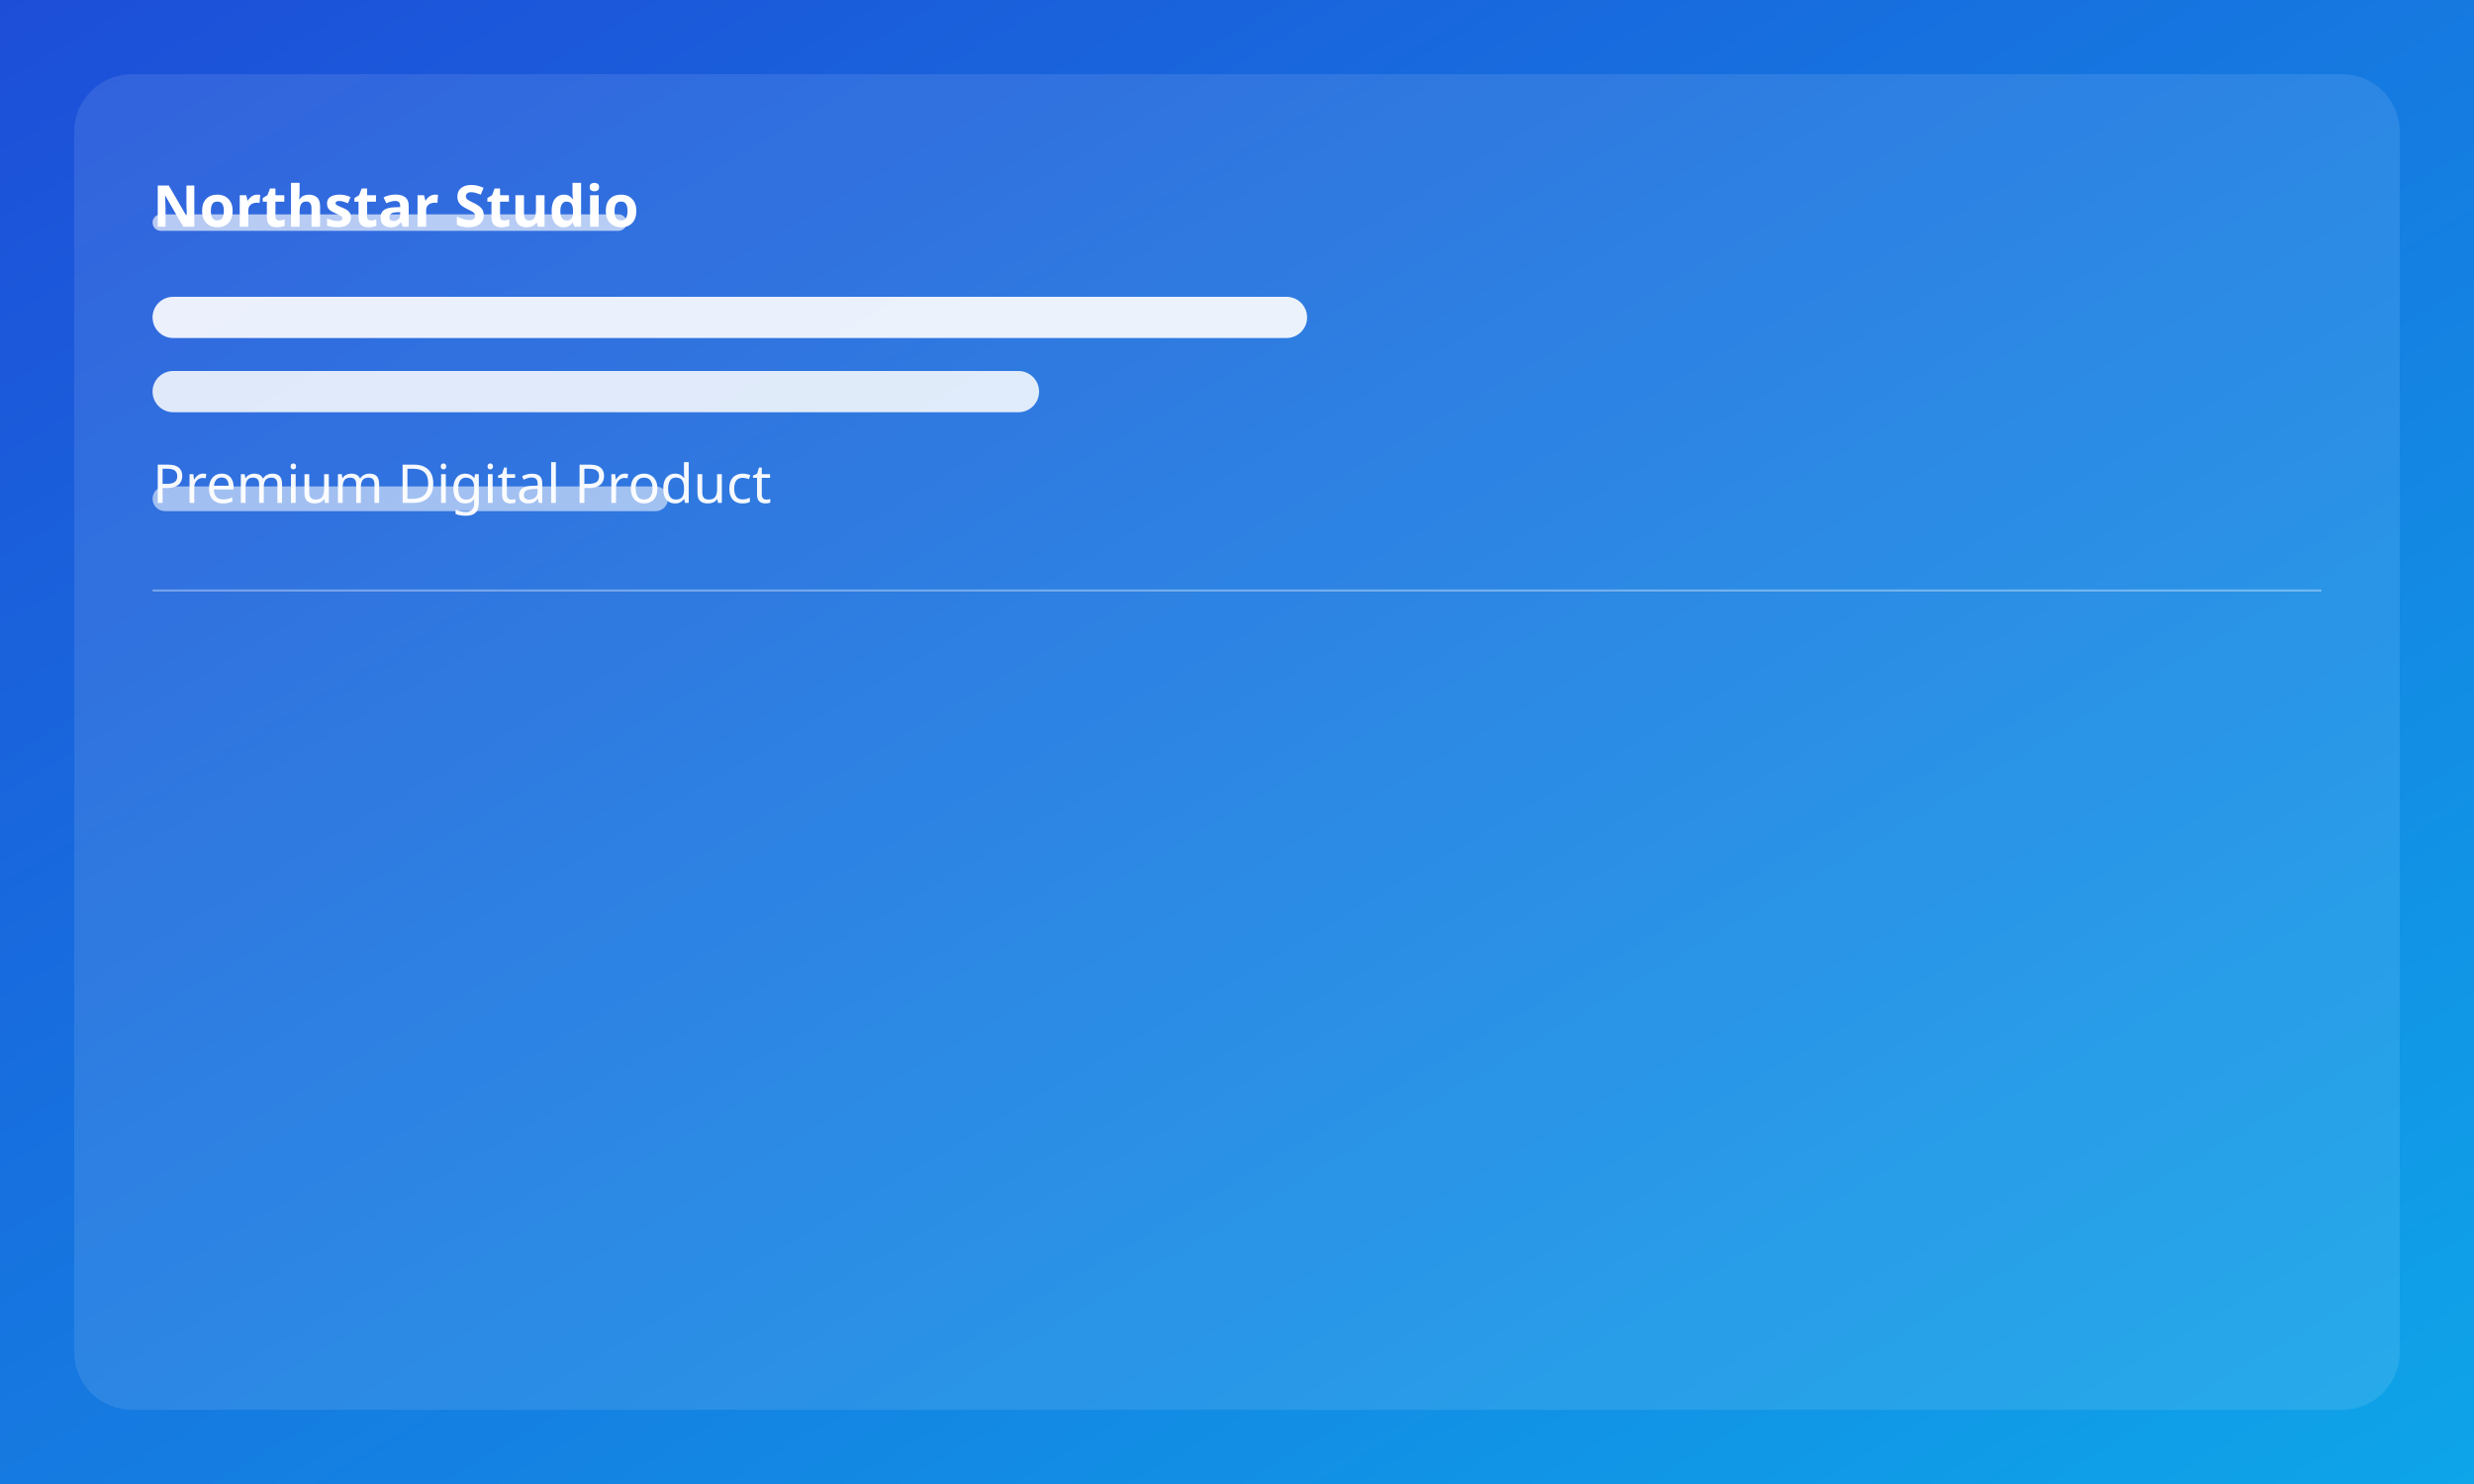
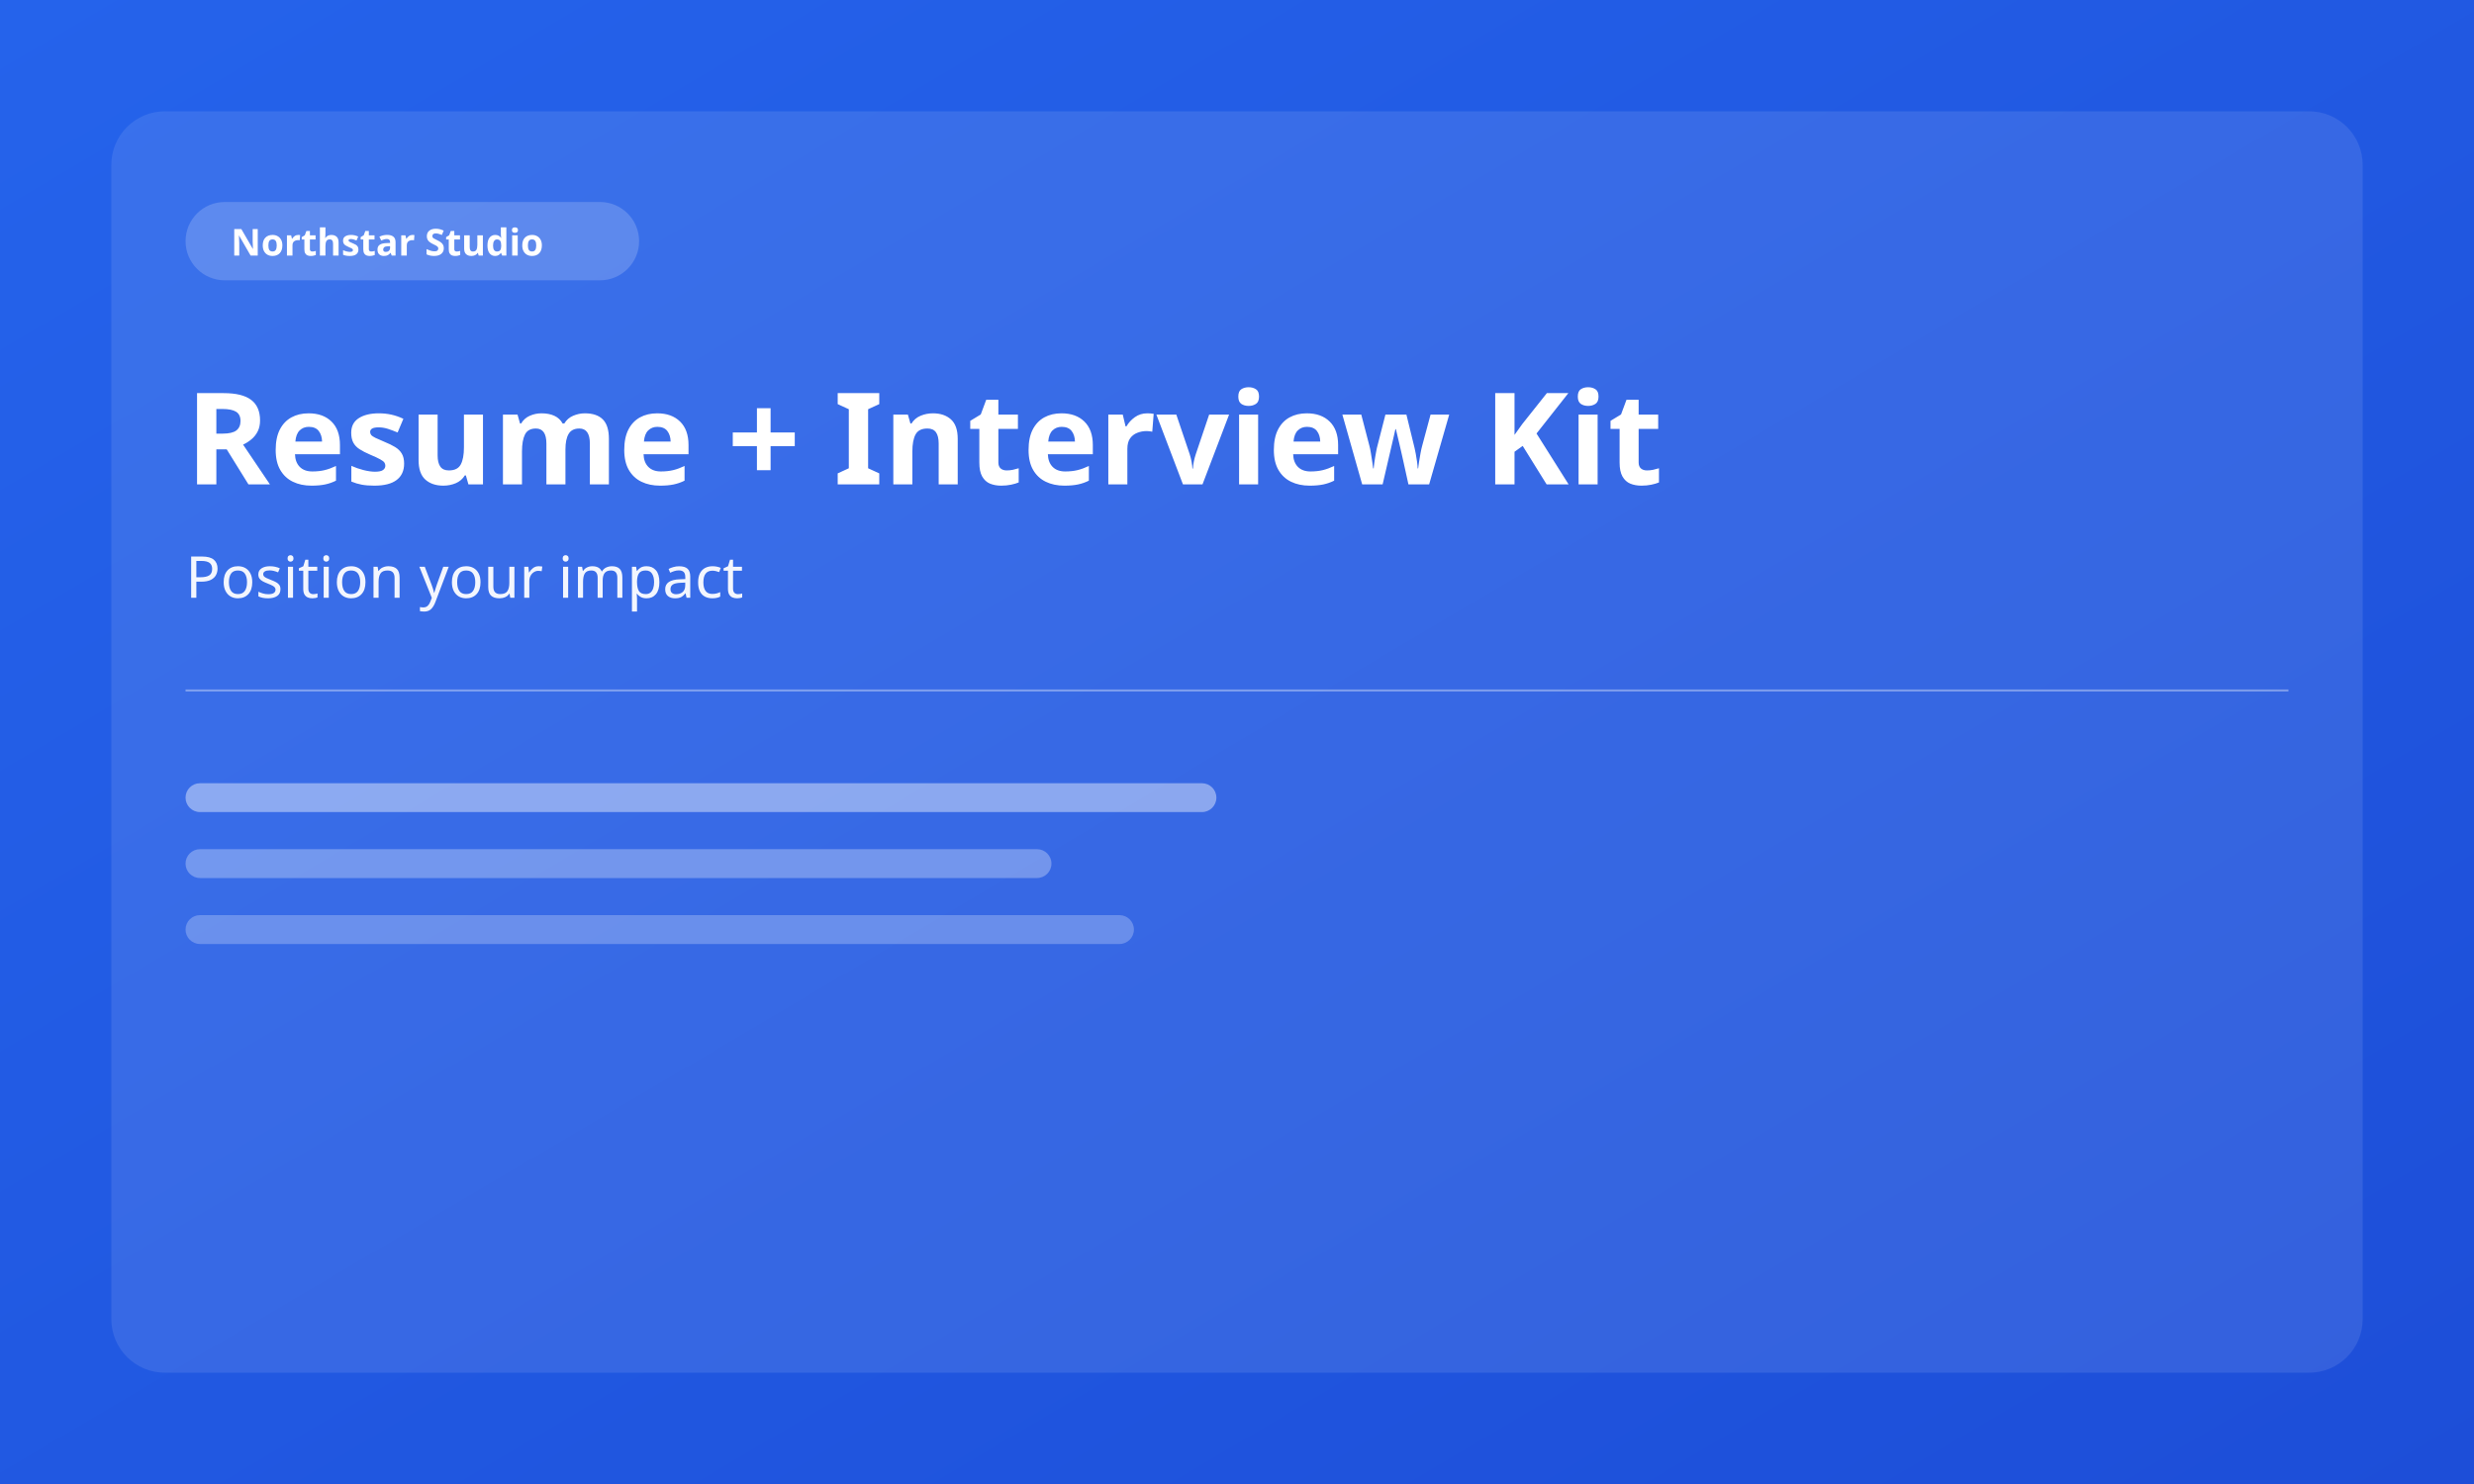
- <svg xmlns="http://www.w3.org/2000/svg" width="1200" height="720" viewBox="0 0 1200 720" role="img" aria-label="Northstar Studio cover">
+ <svg xmlns="http://www.w3.org/2000/svg" width="1200" height="720" viewBox="0 0 1200 720" role="img" aria-label="Resume + Interview Kit">
  <defs>
-     <linearGradient id="g" x1="0" y1="0" x2="1" y2="1">
-       <stop offset="0%" stop-color="#1d4ed8" />
-       <stop offset="100%" stop-color="#0ea5e9" />
+     <linearGradient id="bg" x1="0" y1="0" x2="1" y2="1">
+       <stop offset="0%" stop-color="#2563eb" />
+       <stop offset="100%" stop-color="#1d4ed8" />
    </linearGradient>
  </defs>
-   <rect width="1200" height="720" fill="url(#g)" />
-   <rect x="36" y="36" width="1128" height="648" rx="28" fill="rgba(255,255,255,0.10)" />
-   <rect x="74" y="104" width="230" height="8" rx="4" fill="rgba(255,255,255,0.65)" />
-   <rect x="74" y="144" width="560" height="20" rx="10" fill="rgba(255,255,255,0.9)" />
-   <rect x="74" y="180" width="430" height="20" rx="10" fill="rgba(255,255,255,0.85)" />
-   <rect x="74" y="236" width="250" height="12" rx="6" fill="rgba(255,255,255,0.55)" />
-   <rect x="74" y="286" width="1052" height="1" fill="rgba(255,255,255,0.35)" />
-   <text x="74" y="110" fill="white" font-size="28" font-family="Avenir Next,Segoe UI,sans-serif" font-weight="700">Northstar Studio</text>
-   <text x="74" y="244" fill="white" font-size="26" font-family="Avenir Next,Segoe UI,sans-serif" opacity="0.95">Premium Digital Product</text>
+   <rect width="1200" height="720" fill="url(#bg)" />
+   <rect x="54" y="54" width="1092" height="612" rx="26" fill="rgba(255,255,255,0.10)" />
+   <rect x="90" y="98" width="220" height="38" rx="19" fill="rgba(255,255,255,0.18)" />
+   <text x="112" y="124" fill="white" font-size="18" font-family="Avenir Next,Segoe UI,sans-serif" font-weight="700">Northstar Studio</text>
+   <text x="90" y="235" fill="white" font-size="62" font-family="Avenir Next,Segoe UI,sans-serif" font-weight="800">Resume + Interview Kit</text>
+   <text x="90" y="290" fill="white" font-size="28" font-family="Avenir Next,Segoe UI,sans-serif" opacity="0.94">Position your impact</text>
+   <line x1="90" y1="335" x2="1110" y2="335" stroke="rgba(255,255,255,0.35)" />
+   <rect x="90" y="380" width="500" height="14" rx="7" fill="rgba(255,255,255,0.42)" />
+   <rect x="90" y="412" width="420" height="14" rx="7" fill="rgba(255,255,255,0.30)" />
+   <rect x="90" y="444" width="460" height="14" rx="7" fill="rgba(255,255,255,0.25)" />
</svg>
